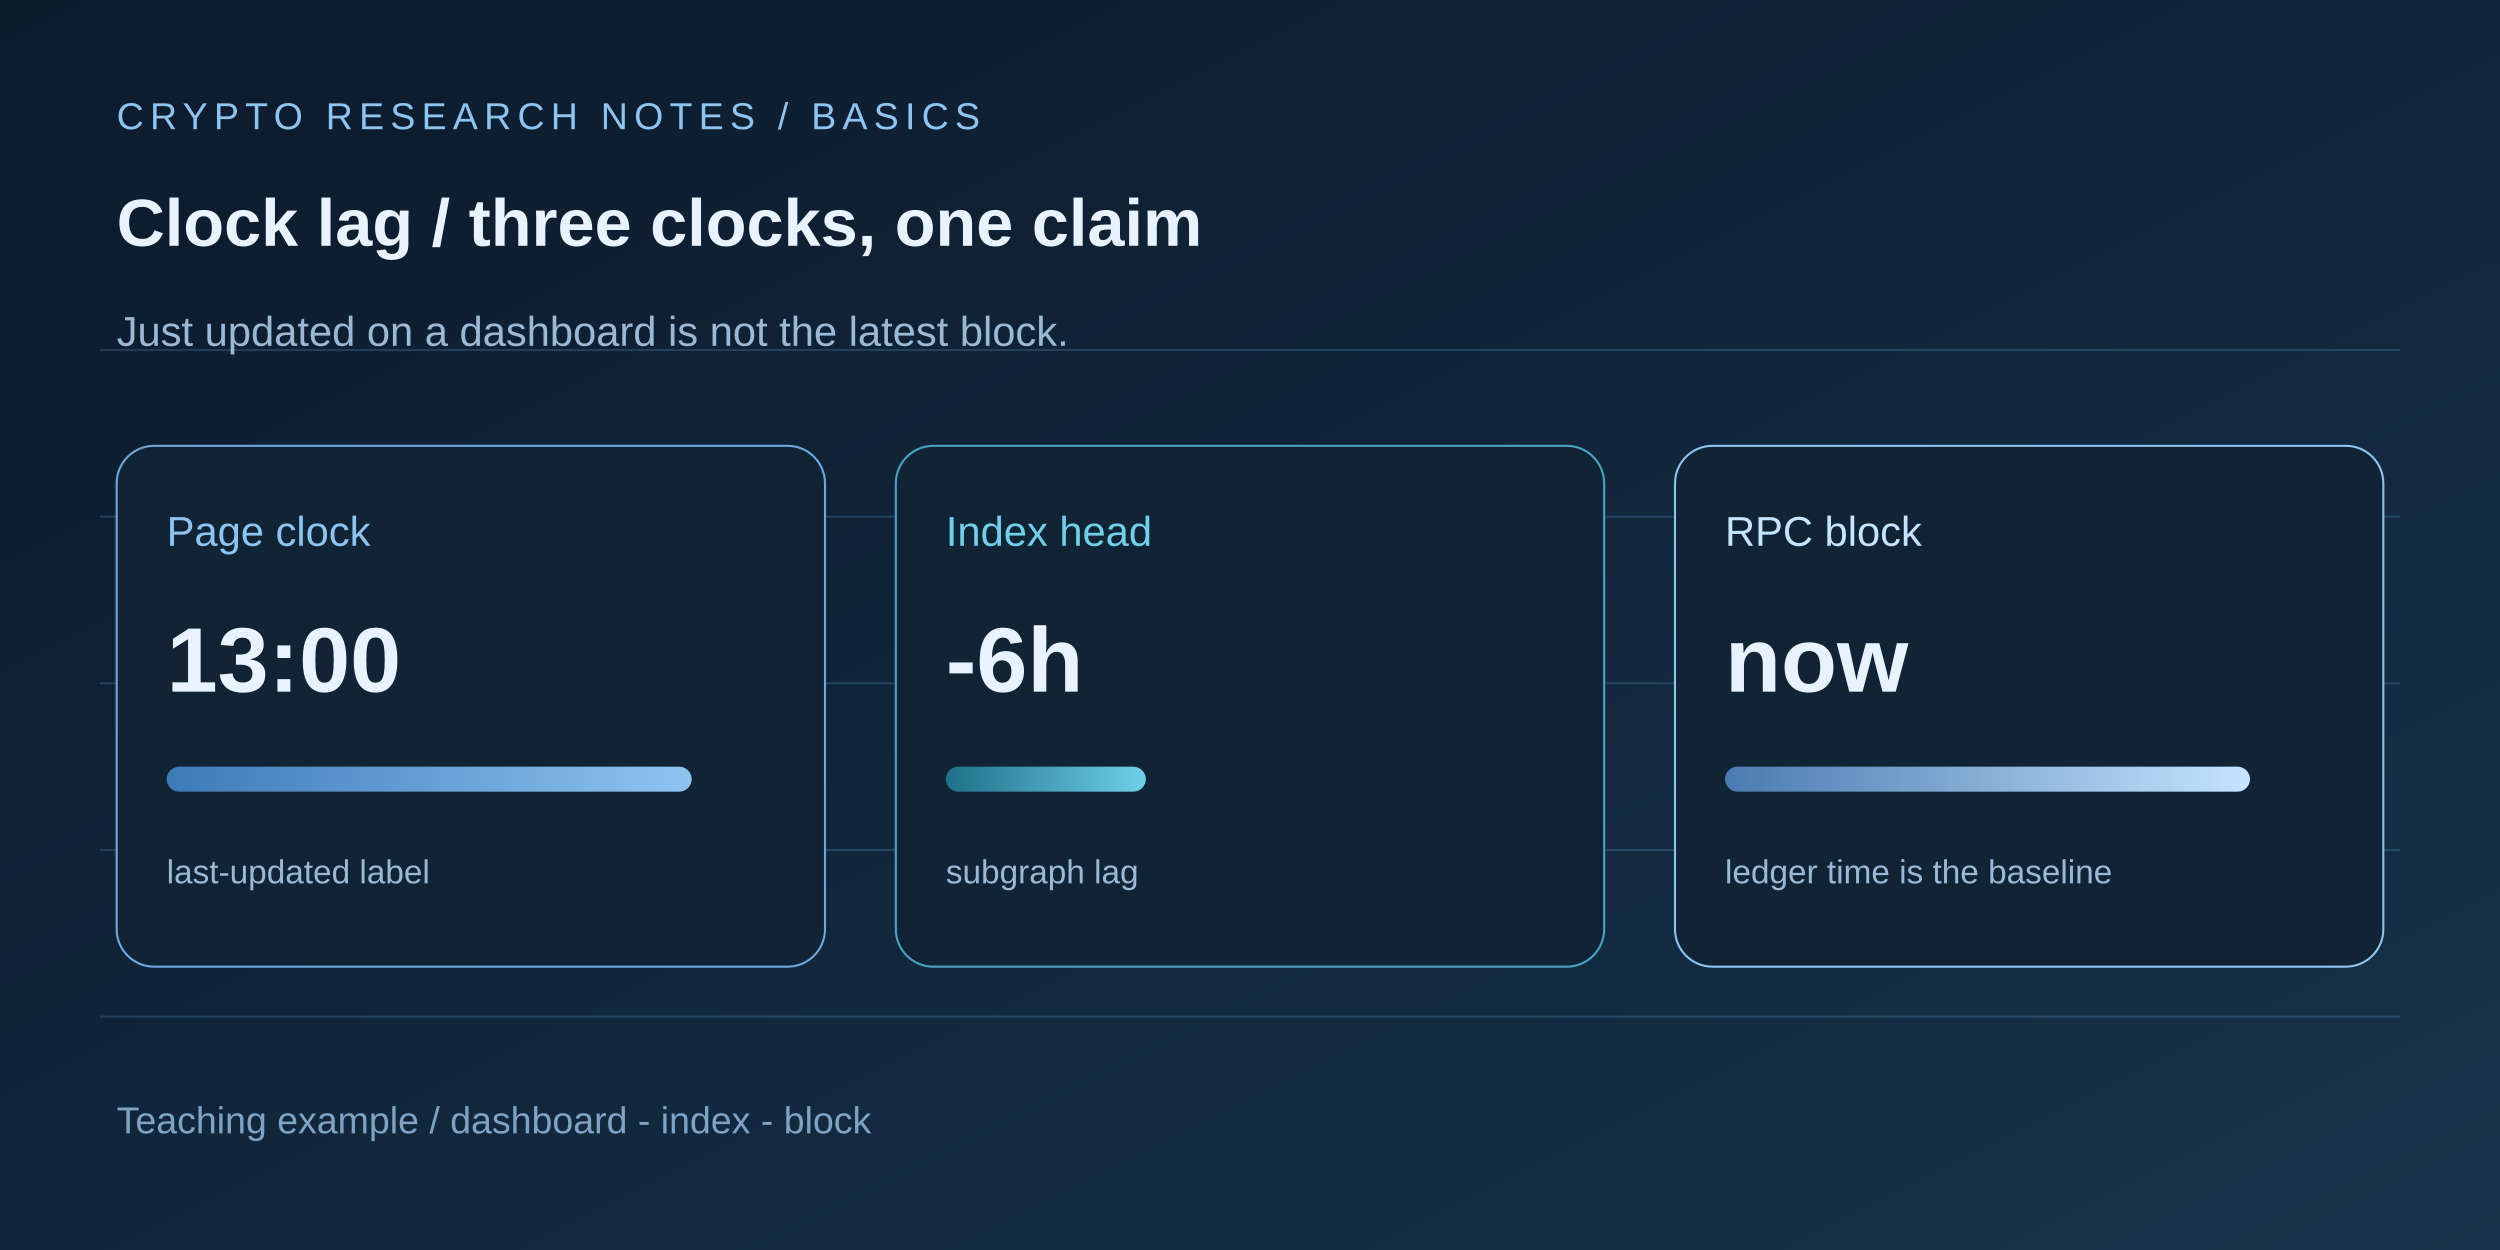
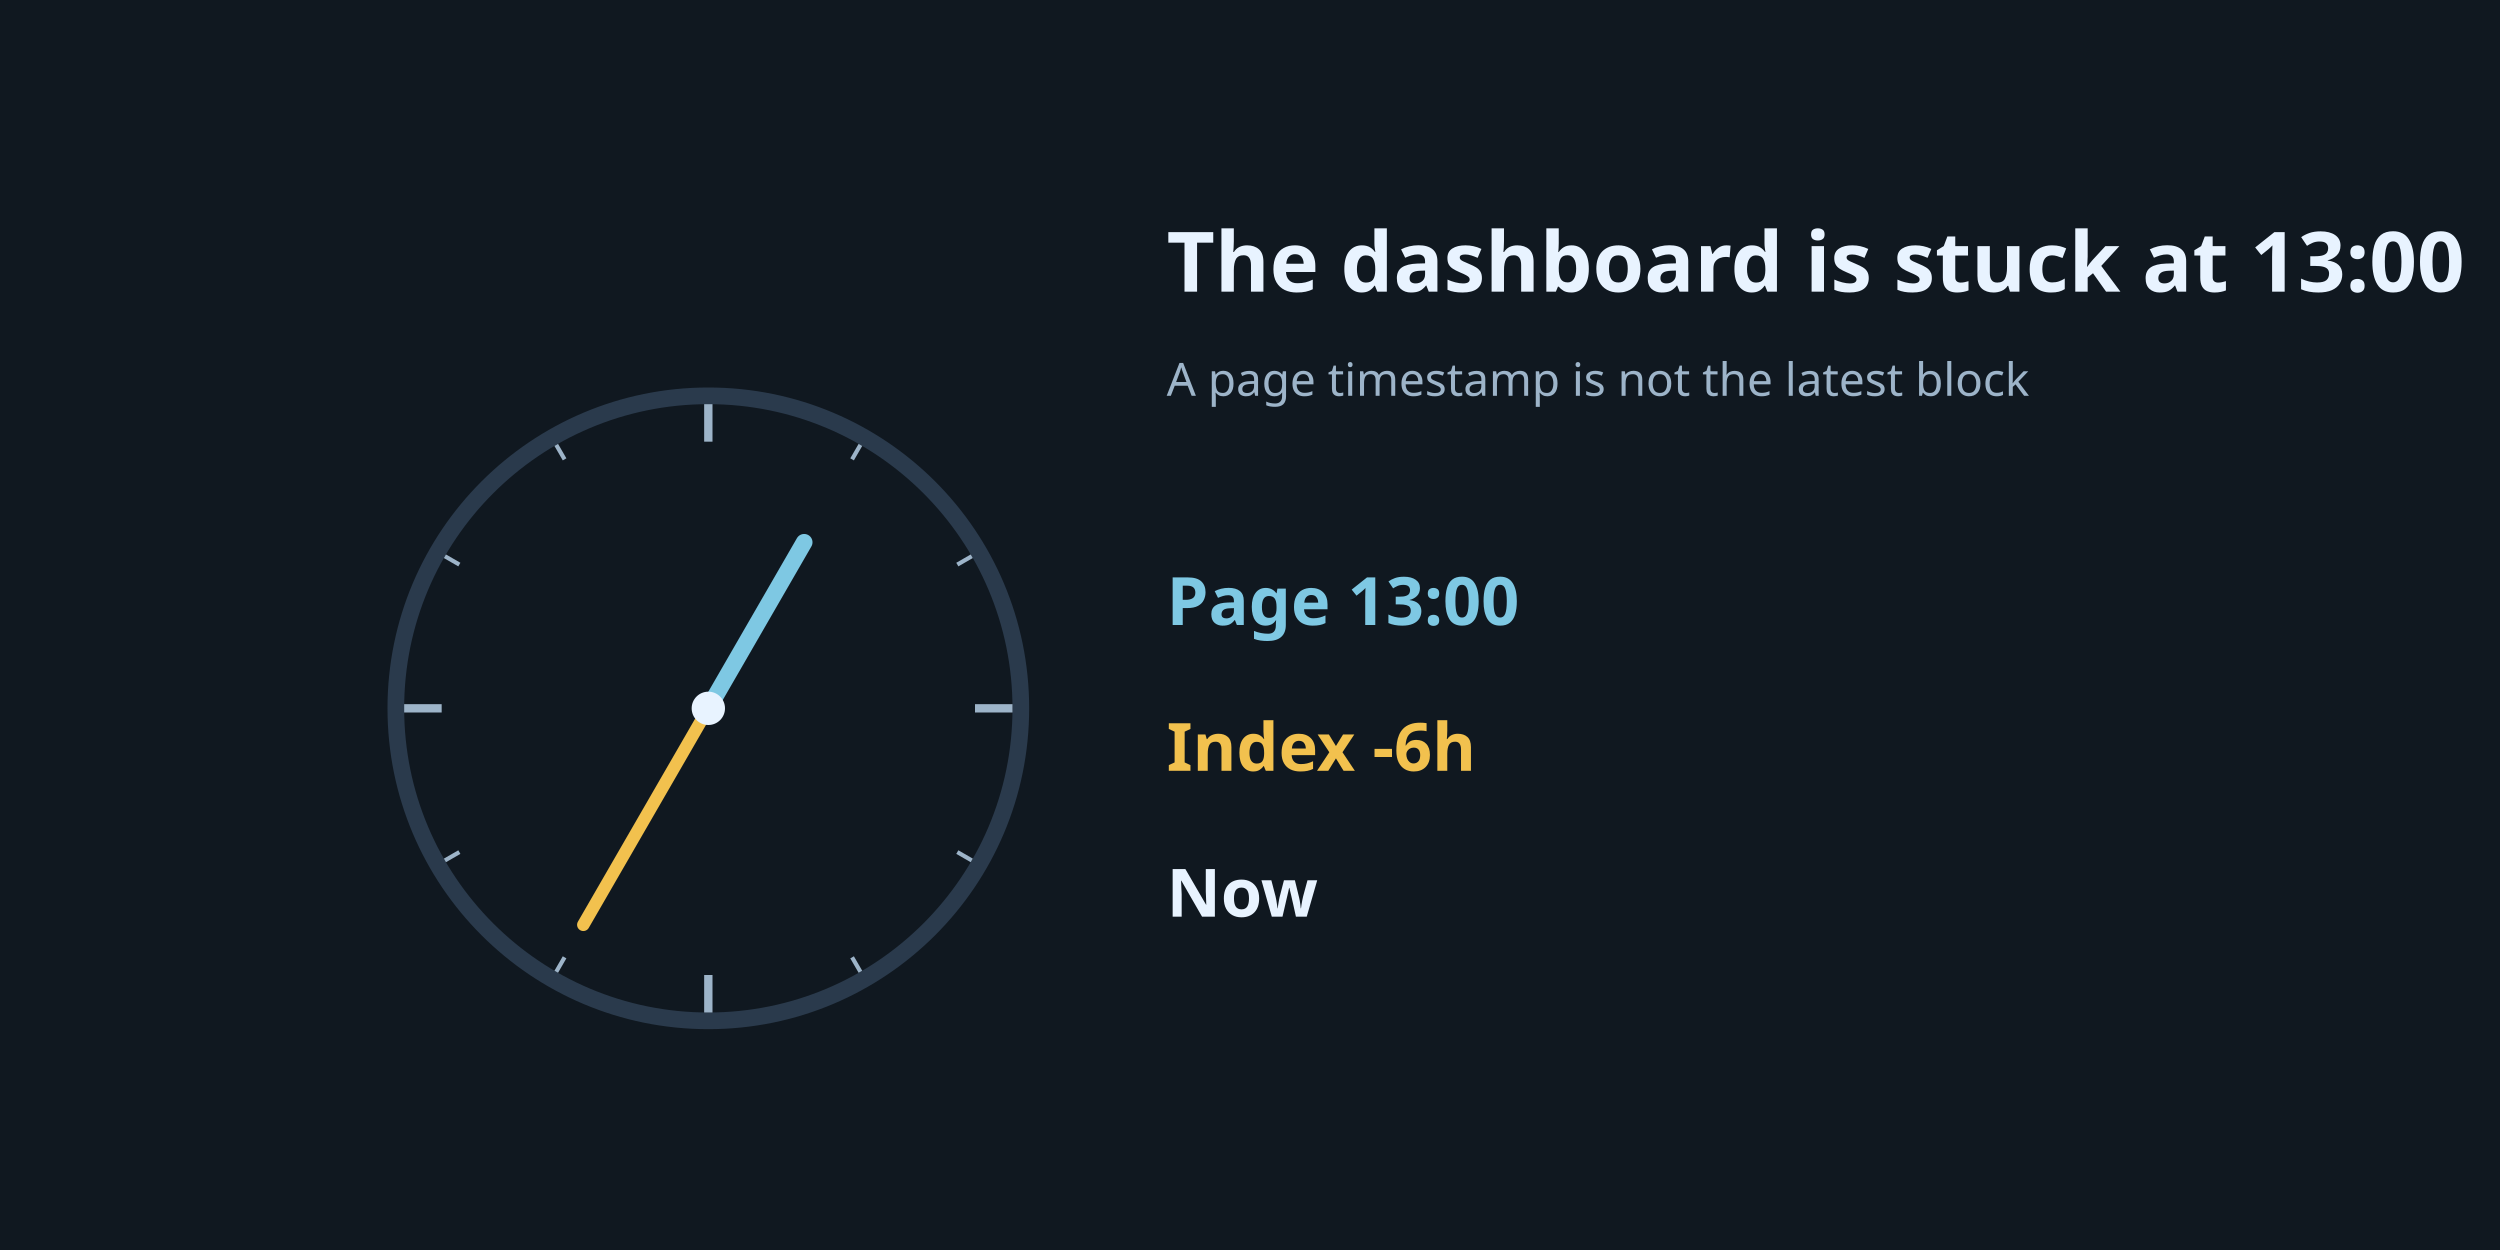
- <svg xmlns="http://www.w3.org/2000/svg" width="1200" height="600" viewBox="0 0 1200 600" role="img" aria-label="en-cover">
-   <defs>
-     <linearGradient id="bg" x1="0" y1="0" x2="1" y2="1">
-       <stop offset="0" stop-color="#0c1a2c" />
-       <stop offset="1" stop-color="#16324a" />
-     </linearGradient>
-     <linearGradient id="barDash" x1="0" y1="0" x2="1" y2="0">
-       <stop offset="0" stop-color="#3d7ab8" />
-       <stop offset="1" stop-color="#8ec4f0" />
-     </linearGradient>
-     <linearGradient id="barIdx" x1="0" y1="0" x2="1" y2="0">
-       <stop offset="0" stop-color="#1f6f8a" />
-       <stop offset="1" stop-color="#6fd0e8" />
-     </linearGradient>
-     <linearGradient id="barRpc" x1="0" y1="0" x2="1" y2="0">
-       <stop offset="0" stop-color="#4a7bb0" />
-       <stop offset="1" stop-color="#c5e4ff" />
-     </linearGradient>
-   </defs>
-   <rect width="1200" height="600" fill="url(#bg)" />
-   <g fill="none" stroke="#6fa8dc" opacity=".22">
-     <path d="M48 168H1152" />
-     <path d="M48 248H1152" />
-     <path d="M48 328H1152" />
-     <path d="M48 408H1152" />
-     <path d="M48 488H1152" />
-   </g>
-   <g font-family="Segoe UI,Arial,sans-serif">
-     <text x="56" y="62" fill="#8ec4f0" font-size="18" letter-spacing="3">CRYPTO RESEARCH NOTES / BASICS</text>
-     <text x="56" y="118" fill="#e8f3ff" font-size="32" font-weight="700">Clock lag / three clocks, one claim</text>
-     <text x="56" y="166" fill="#9bb8d4" font-size="20">Just updated on a dashboard is not the latest block.</text>
-     <rect x="56" y="214" width="340" height="250" rx="18" fill="#102436" stroke="#6fa8dc" />
-     <text x="80" y="262" fill="#8ec4f0" font-size="20">Page clock</text>
-     <text x="80" y="332" fill="#e8f3ff" font-size="44" font-weight="700">13:00</text>
-     <rect x="80" y="368" width="252" height="12" rx="6" fill="url(#barDash)" />
-     <text x="80" y="424" fill="#9bb8d4" font-size="16">last-updated label</text>
-     <rect x="430" y="214" width="340" height="250" rx="18" fill="#102436" stroke="#4aa3c2" />
-     <text x="454" y="262" fill="#6fd0e8" font-size="20">Index head</text>
-     <text x="454" y="332" fill="#e8f3ff" font-size="44" font-weight="700">-6h</text>
-     <rect x="454" y="368" width="96" height="12" rx="6" fill="url(#barIdx)" />
-     <text x="454" y="424" fill="#9bb8d4" font-size="16">subgraph lag</text>
-     <rect x="804" y="214" width="340" height="250" rx="18" fill="#102436" stroke="#8ec4f0" />
-     <text x="828" y="262" fill="#c5e4ff" font-size="20">RPC block</text>
-     <text x="828" y="332" fill="#e8f3ff" font-size="44" font-weight="700">now</text>
-     <rect x="828" y="368" width="252" height="12" rx="6" fill="url(#barRpc)" />
-     <text x="828" y="424" fill="#9bb8d4" font-size="16">ledger time is the baseline</text>
-     <text x="56" y="544" fill="#7ea3c4" font-size="18">Teaching example / dashboard - index - block</text>
+ <svg xmlns="http://www.w3.org/2000/svg" width="1200" height="600" viewBox="0 0 1200 600">
+   <rect width="1200" height="600" fill="#101820" />
+   <g font-family="Segoe UI, Microsoft YaHei, sans-serif">
+     <text x="560" y="140" fill="#e8f3ff" font-size="40" font-weight="700">The dashboard is stuck at 13:00</text>
+     <text x="560" y="190" fill="#9db4c9" font-size="22">A page timestamp is not the latest block</text>
+     <circle cx="340" cy="340" r="150" fill="none" stroke="#2a3a4c" stroke-width="8" />
+     <path d="M 340 212 L 340 194" stroke="#9db4c9" stroke-width="4" />
+     <path d="M 409 220.488 L 413 213.56" stroke="#9db4c9" stroke-width="2" />
+     <path d="M 459.512 271 L 466.44 267" stroke="#9db4c9" stroke-width="2" />
+     <path d="M 468 340 L 486 340" stroke="#9db4c9" stroke-width="4" />
+     <path d="M 459.512 409 L 466.44 413" stroke="#9db4c9" stroke-width="2" />
+     <path d="M 409 459.512 L 413 466.44" stroke="#9db4c9" stroke-width="2" />
+     <path d="M 340 468 L 340 486" stroke="#9db4c9" stroke-width="4" />
+     <path d="M 271 459.512 L 267 466.44" stroke="#9db4c9" stroke-width="2" />
+     <path d="M 220.488 409 L 213.56 413" stroke="#9db4c9" stroke-width="2" />
+     <path d="M 212 340 L 194 340" stroke="#9db4c9" stroke-width="4" />
+     <path d="M 220.488 271 L 213.56 267" stroke="#9db4c9" stroke-width="2" />
+     <path d="M 271 220.488 L 267 213.56" stroke="#9db4c9" stroke-width="2" />
+     <path d="M 340 340 L 386.0 260.3" stroke="#7ec8e3" stroke-width="8" stroke-linecap="round" />
+     <path d="M 340 340 L 280.0 443.9" stroke="#f2c14e" stroke-width="6" stroke-linecap="round" />
+     <circle cx="340" cy="340" r="8" fill="#e8f3ff" />
+     <text x="560" y="300" fill="#7ec8e3" font-size="32" font-weight="700">Page  13:00</text>
+     <text x="560" y="370" fill="#f2c14e" font-size="32" font-weight="700">Index -6h</text>
+     <text x="560" y="440" fill="#e8f3ff" font-size="32" font-weight="700">Now</text>
  </g>
</svg>
